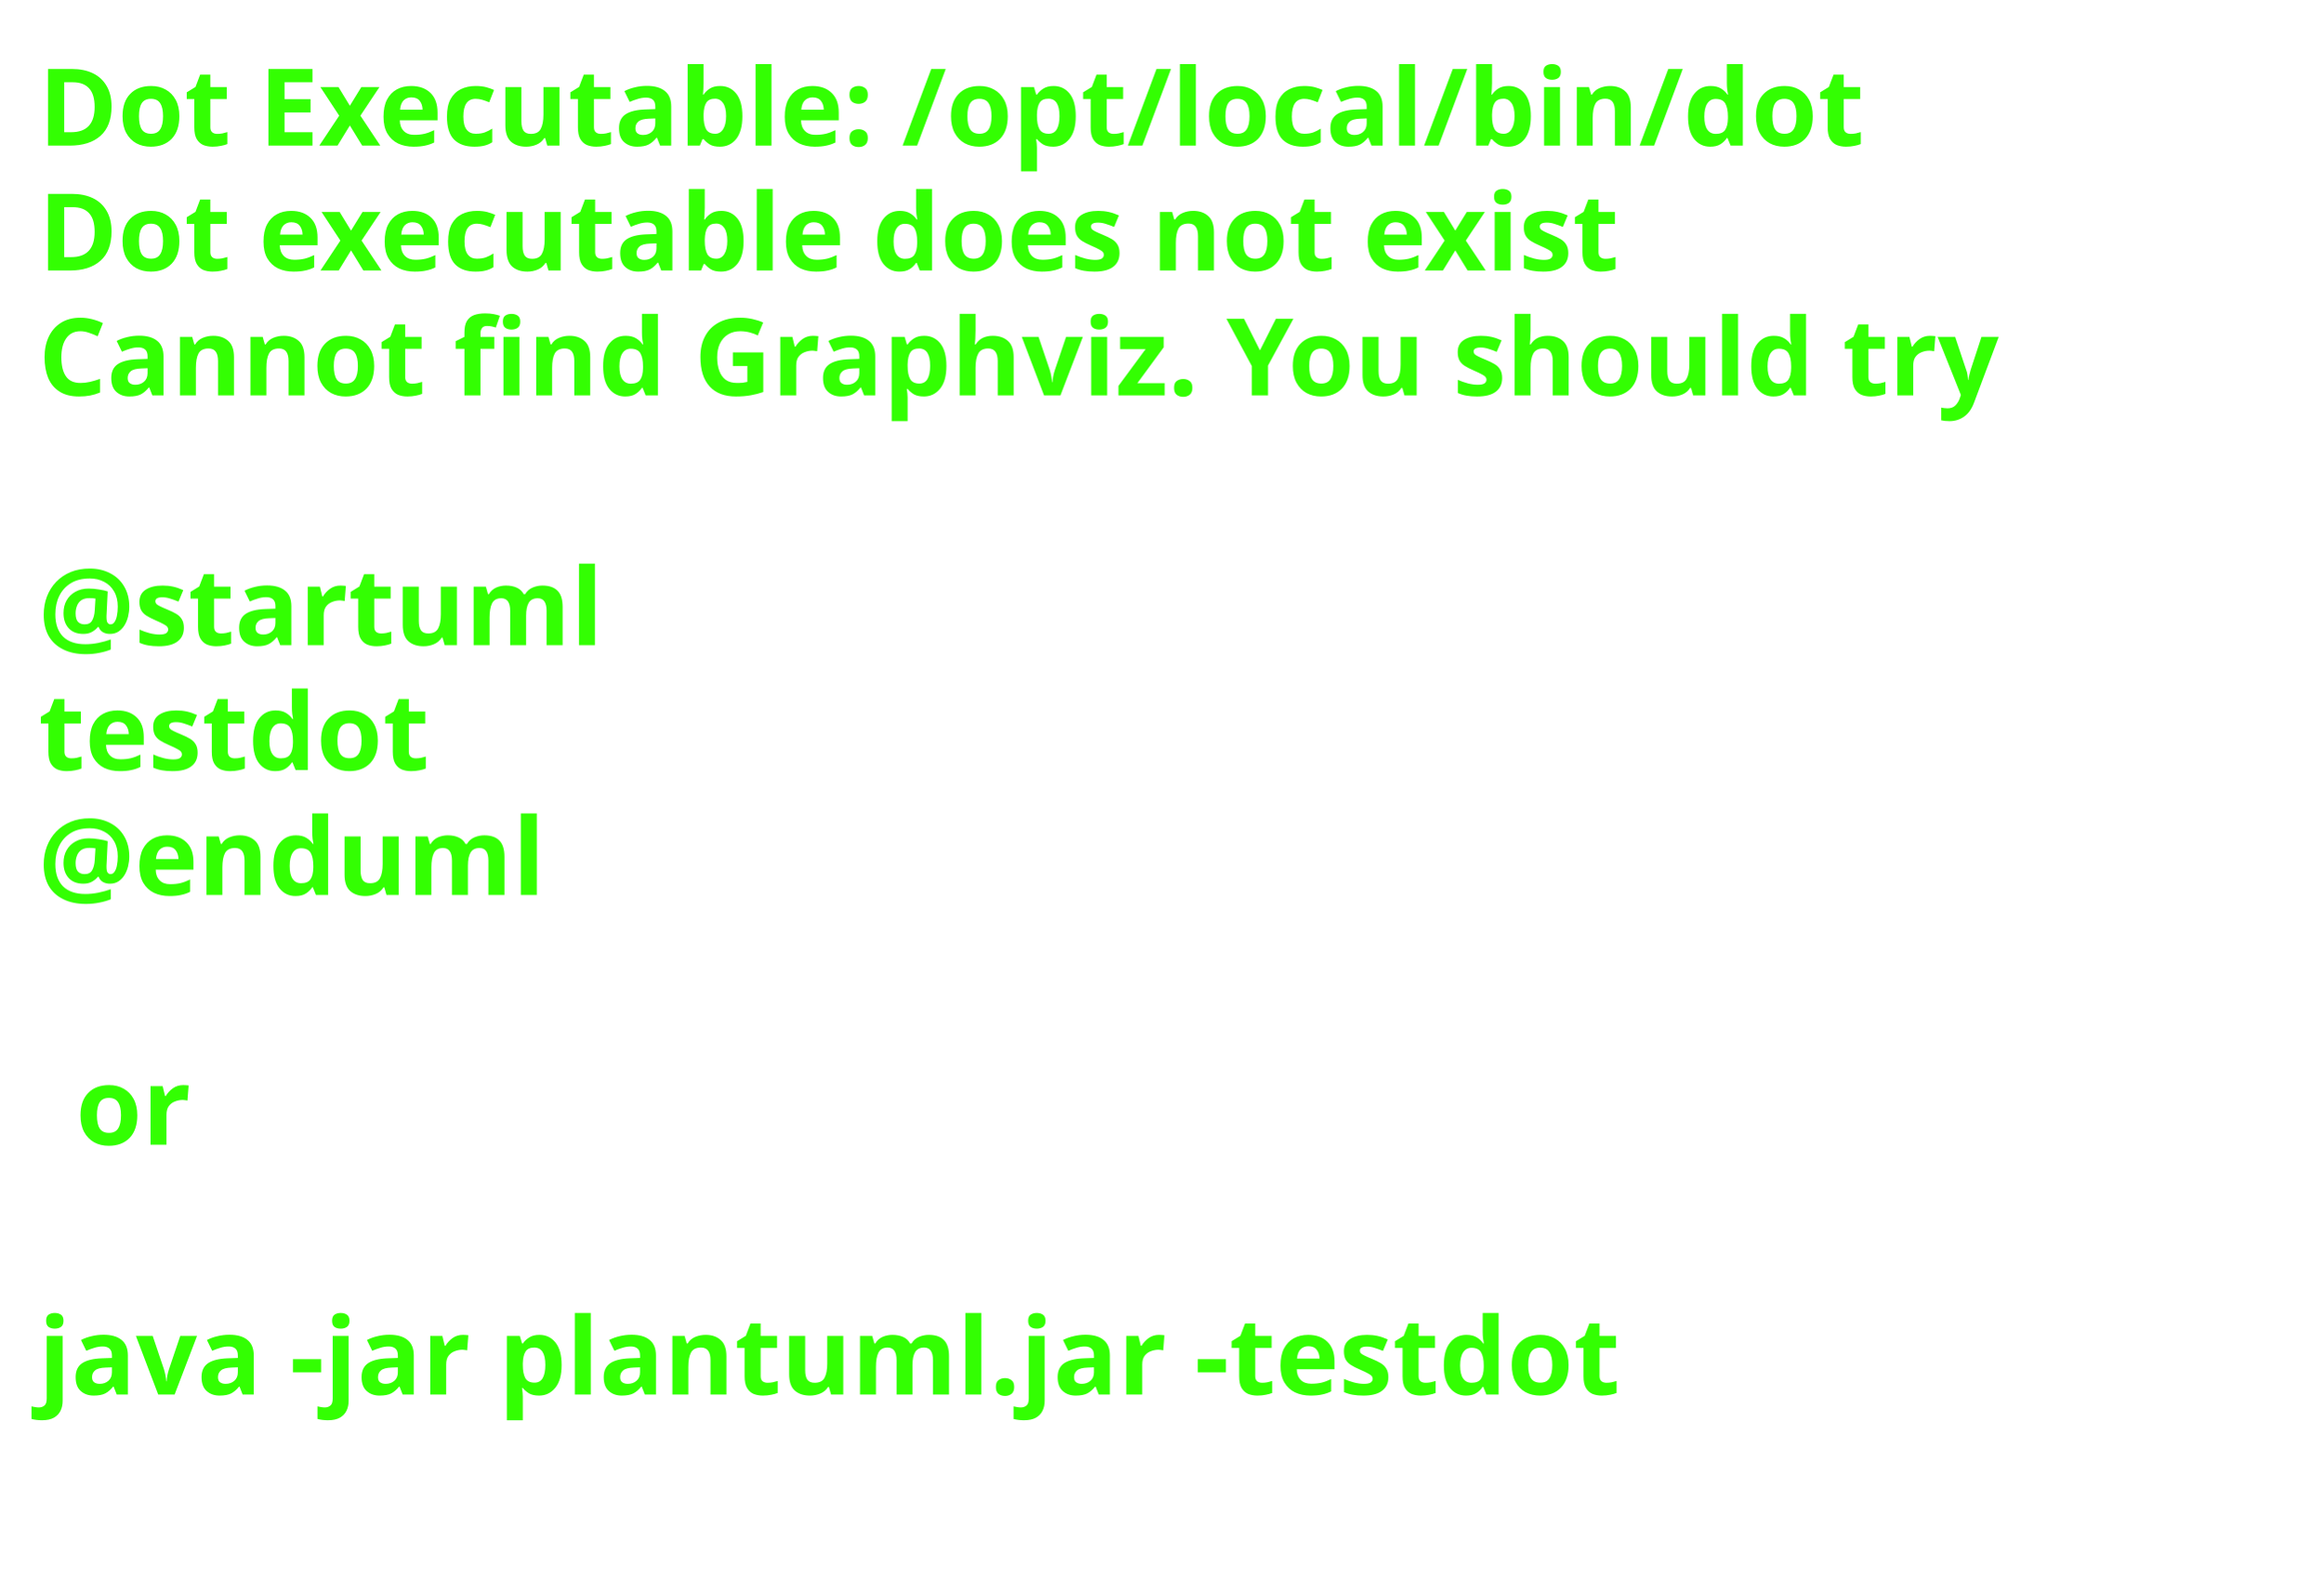
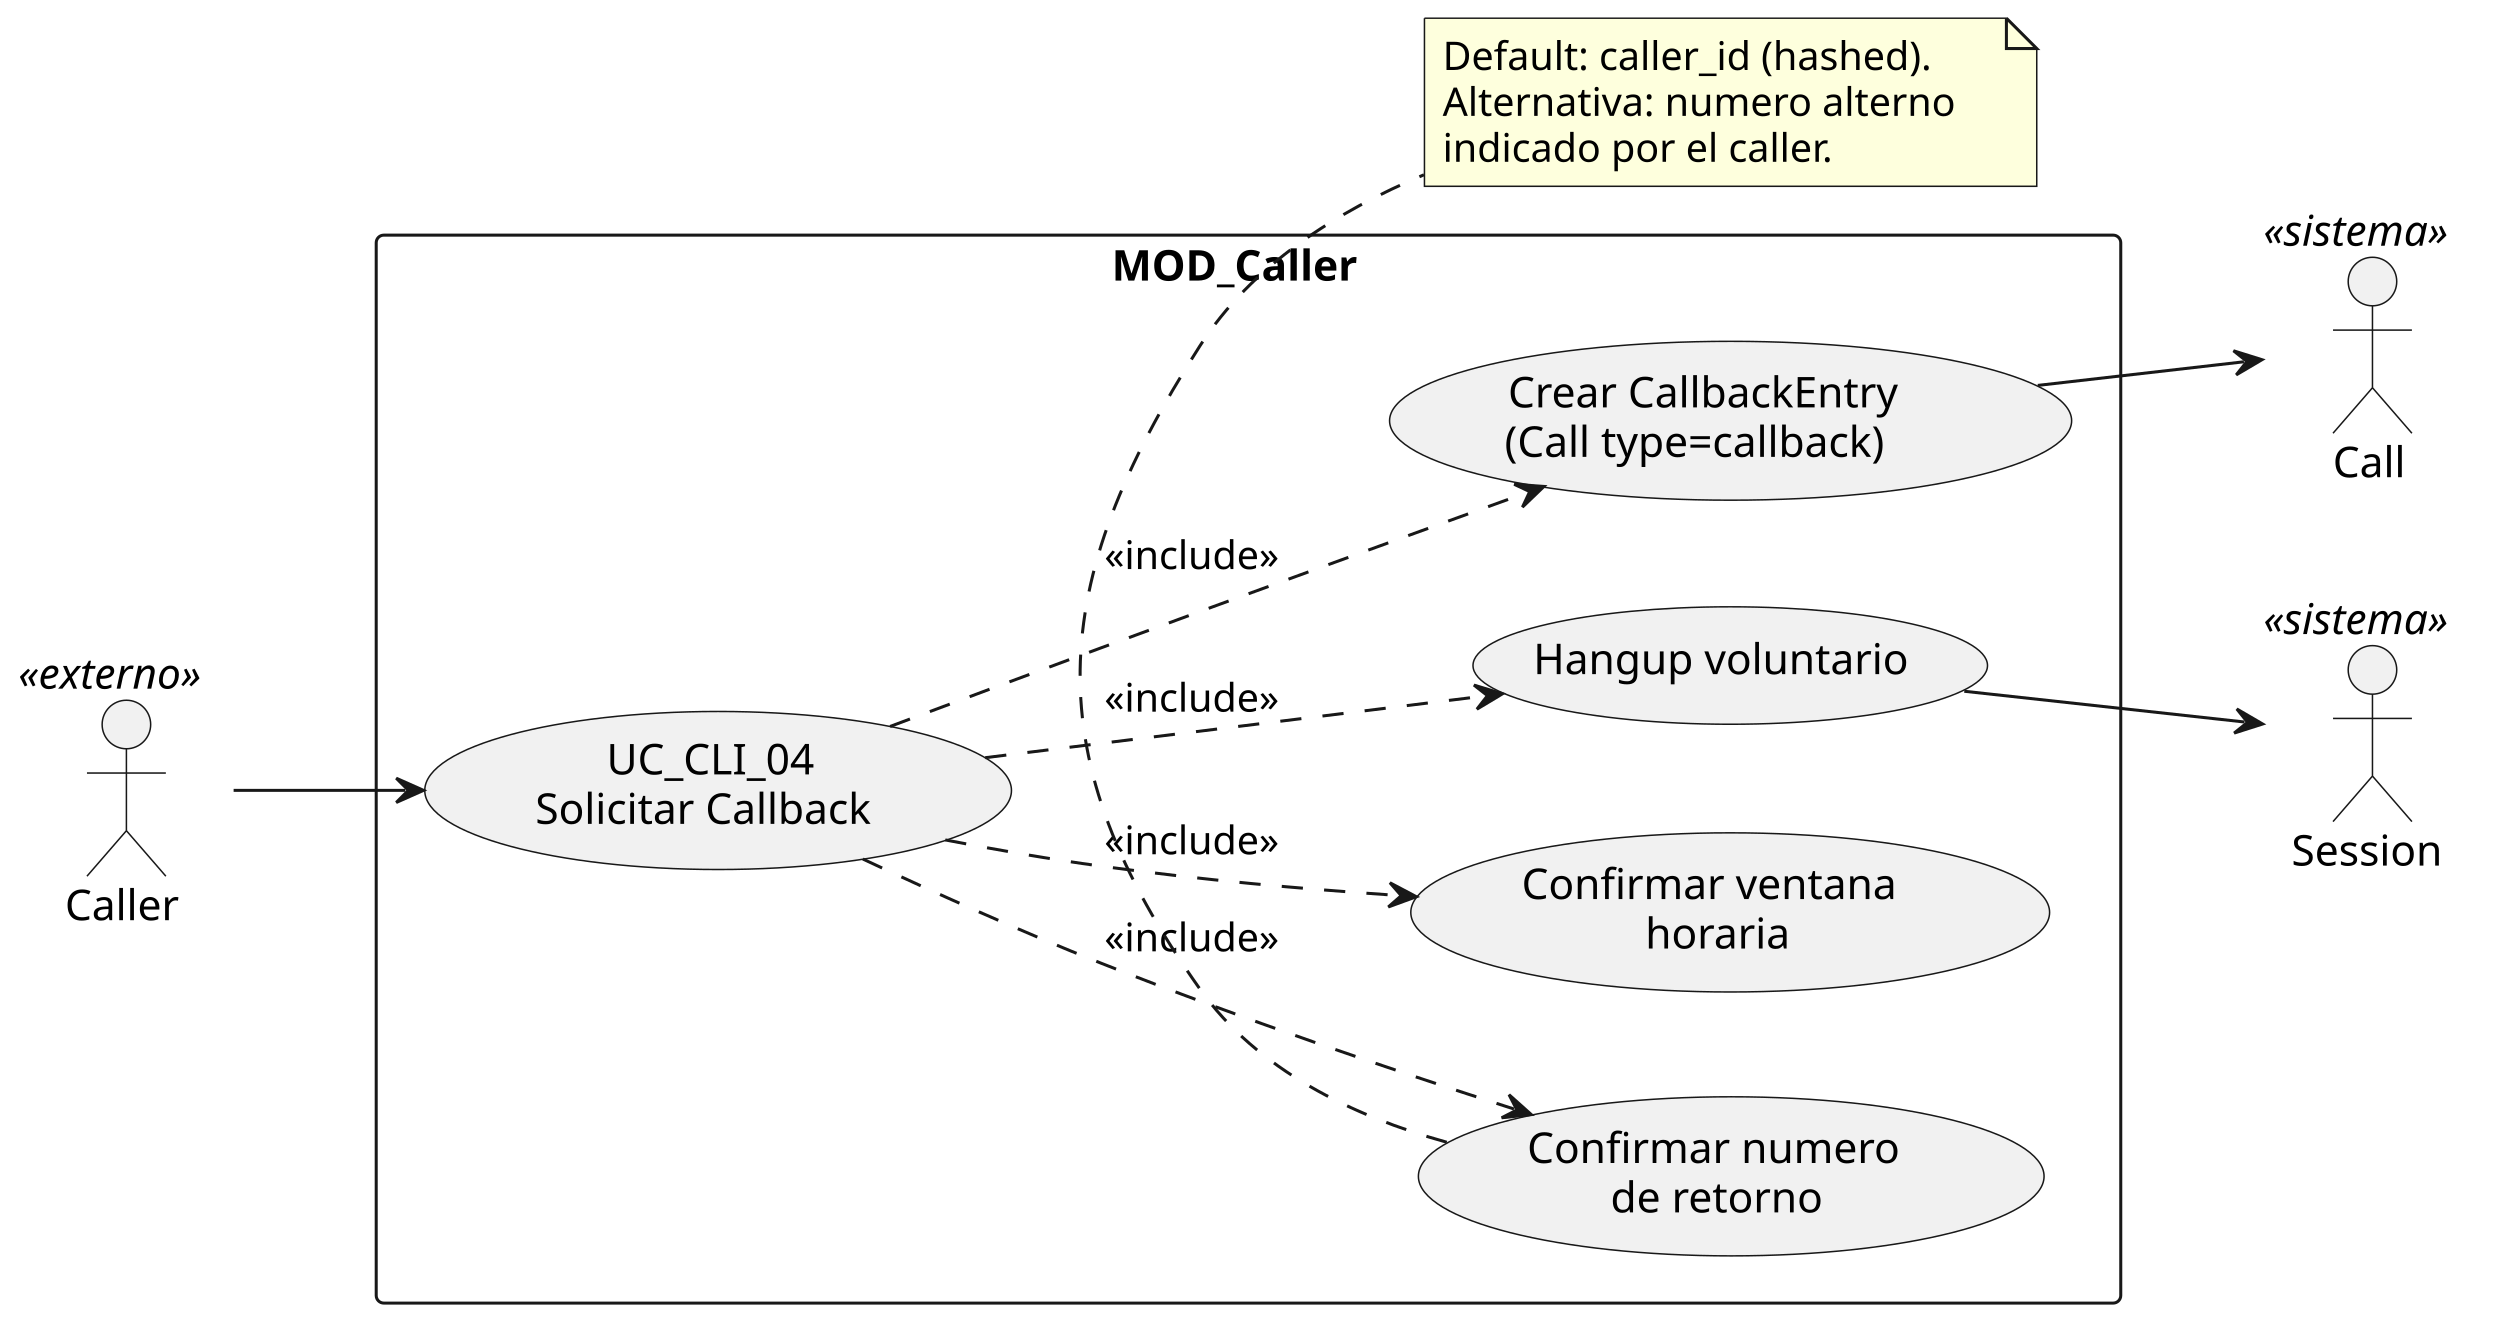
- <svg xmlns="http://www.w3.org/2000/svg" contentStyleType="text/css" height="206px" preserveAspectRatio="none" style="width:303px;height:206px;background:#FFFFFF;" version="1.1" viewBox="0 0 303 206" width="303px" zoomAndPan="magnify">
+ <svg xmlns="http://www.w3.org/2000/svg" contentStyleType="text/css" height="435px" preserveAspectRatio="none" style="width:824px;height:435px;background:#FFFFFF;" version="1.1" viewBox="0 0 824 435" width="824px" zoomAndPan="magnify">
  <defs />
  <g>
-     <text fill="#33FF02" font-family="sans-serif" font-size="14" font-weight="bold" lengthAdjust="spacing" textLength="264.954" x="5" y="19">Dot Executable: /opt/local/bin/dot</text>
-     <text fill="#33FF02" font-family="sans-serif" font-size="14" font-weight="bold" lengthAdjust="spacing" textLength="236.264" x="5" y="35.297">Dot executable does not exist</text>
-     <text fill="#33FF02" font-family="sans-serif" font-size="14" font-weight="bold" lengthAdjust="spacing" textLength="291.587" x="5" y="51.594">Cannot find Graphviz. You should try</text>
-     <text fill="#33FF02" font-family="sans-serif" font-size="14" font-weight="bold" lengthAdjust="spacing" textLength="4.874" x="5" y="67.891"> </text>
-     <text fill="#33FF02" font-family="sans-serif" font-size="14" font-weight="bold" lengthAdjust="spacing" textLength="81.423" x="5" y="84.188">@startuml</text>
-     <text fill="#33FF02" font-family="sans-serif" font-size="14" font-weight="bold" lengthAdjust="spacing" textLength="57.545" x="5" y="100.484">testdot</text>
-     <text fill="#33FF02" font-family="sans-serif" font-size="14" font-weight="bold" lengthAdjust="spacing" textLength="72.837" x="5" y="116.781">@enduml</text>
-     <text fill="#33FF02" font-family="sans-serif" font-size="14" font-weight="bold" lengthAdjust="spacing" textLength="4.874" x="5" y="133.078"> </text>
-     <text fill="#33FF02" font-family="sans-serif" font-size="14" font-weight="bold" lengthAdjust="spacing" textLength="16.523" x="9.874" y="149.375">or</text>
-     <text fill="#33FF02" font-family="sans-serif" font-size="14" font-weight="bold" lengthAdjust="spacing" textLength="4.874" x="5" y="165.672"> </text>
-     <text fill="#33FF02" font-family="sans-serif" font-size="14" font-weight="bold" lengthAdjust="spacing" textLength="234.507" x="5" y="181.969">java -jar plantuml.jar -testdot</text>
-     <text fill="#33FF02" font-family="sans-serif" font-size="14" font-weight="bold" lengthAdjust="spacing" textLength="4.874" x="5" y="198.266"> </text>
+     <g id="cluster_MOD_Caller">
+       <rect fill="none" height="352" rx="2.5" ry="2.5" style="stroke:#181818;stroke-width:1.0;" width="575" x="124" y="77.5" />
+       <text fill="#000000" font-family="sans-serif" font-size="14" font-weight="bold" lengthAdjust="spacing" textLength="90.173" x="366.414" y="92.495">MOD_Caller</text>
+     </g>
+     <g id="elem_UC_CLI_04">
+       <ellipse cx="236.69" cy="260.547" fill="#F1F1F1" rx="96.69" ry="26.047" style="stroke:#181818;stroke-width:0.5;" />
+       <text fill="#000000" font-family="sans-serif" font-size="14" lengthAdjust="spacing" textLength="73.541" x="199.919" y="255.245">UC_CLI_04</text>
+       <text fill="#000000" font-family="sans-serif" font-size="14" lengthAdjust="spacing" textLength="120.497" x="176.441" y="271.542">Solicitar Callback</text>
+     </g>
+     <g id="elem_CONFIRM_NUM">
+       <ellipse cx="570.613" cy="387.72" fill="#F1F1F1" rx="103.113" ry="26.22" style="stroke:#181818;stroke-width:0.5;" />
+       <text fill="#000000" font-family="sans-serif" font-size="14" lengthAdjust="spacing" textLength="128.529" x="503.348" y="383.319">Confirmar numero</text>
+       <text fill="#000000" font-family="sans-serif" font-size="14" lengthAdjust="spacing" textLength="73.568" x="530.829" y="399.616">de retorno</text>
+     </g>
+     <g id="elem_CONFIRM_WINDOW">
+       <ellipse cx="570.274" cy="300.729" fill="#F1F1F1" rx="105.274" ry="26.229" style="stroke:#181818;stroke-width:0.5;" />
+       <text fill="#000000" font-family="sans-serif" font-size="14" lengthAdjust="spacing" textLength="131.503" x="501.522" y="296.329">Confirmar ventana</text>
+       <text fill="#000000" font-family="sans-serif" font-size="14" lengthAdjust="spacing" textLength="49.998" x="542.275" y="312.625">horaria</text>
+     </g>
+     <g id="elem_CREATE_CB">
+       <ellipse cx="570.407" cy="138.68" fill="#F1F1F1" rx="112.407" ry="26.18" style="stroke:#181818;stroke-width:0.5;" />
+       <text fill="#000000" font-family="sans-serif" font-size="14" lengthAdjust="spacing" textLength="139.583" x="497.051" y="134.279">Crear CallbackEntry</text>
+       <text fill="#000000" font-family="sans-serif" font-size="14" lengthAdjust="spacing" textLength="141.839" x="495.923" y="150.576">(Call type=callback)</text>
+     </g>
+     <g id="elem_HANGUP">
+       <ellipse cx="570.291" cy="219.358" fill="#F1F1F1" rx="84.791" ry="19.358" style="stroke:#181818;stroke-width:0.5;" />
+       <text fill="#000000" font-family="sans-serif" font-size="14" lengthAdjust="spacing" textLength="129.842" x="505.365" y="222.206">Hangup voluntario</text>
+     </g>
+     <g id="elem_Caller">
+       <ellipse cx="41.663" cy="238.797" fill="#F1F1F1" rx="8" ry="8" style="stroke:#181818;stroke-width:0.5;" />
+       <path d="M41.663,246.797 L41.663,273.797 M28.663,254.797 L54.663,254.797 M41.663,273.797 L28.663,288.797 M41.663,273.797 L54.663,288.797 " fill="none" style="stroke:#181818;stroke-width:0.5;" />
+       <text fill="#000000" font-family="sans-serif" font-size="14" lengthAdjust="spacing" textLength="40.503" x="21.412" y="303.292">Caller</text>
+       <text fill="#000000" font-family="sans-serif" font-size="14" font-style="italic" lengthAdjust="spacing" textLength="71.326" x="6" y="226.995">«externo»</text>
+     </g>
+     <g id="elem_Call">
+       <ellipse cx="781.964" cy="92.797" fill="#F1F1F1" rx="8" ry="8" style="stroke:#181818;stroke-width:0.5;" />
+       <path d="M781.964,100.797 L781.964,127.797 M768.964,108.797 L794.964,108.797 M781.964,127.797 L768.964,142.797 M781.964,127.797 L794.964,142.797 " fill="none" style="stroke:#181818;stroke-width:0.5;" />
+       <text fill="#000000" font-family="sans-serif" font-size="14" lengthAdjust="spacing" textLength="26.134" x="768.897" y="157.292">Call</text>
+       <text fill="#000000" font-family="sans-serif" font-size="14" font-style="italic" lengthAdjust="spacing" textLength="71.928" x="746" y="80.995">«sistema»</text>
+     </g>
+     <g id="elem_Session">
+       <ellipse cx="781.964" cy="220.797" fill="#F1F1F1" rx="8" ry="8" style="stroke:#181818;stroke-width:0.5;" />
+       <path d="M781.964,228.797 L781.964,255.797 M768.964,236.797 L794.964,236.797 M781.964,255.797 L768.964,270.797 M781.964,255.797 L794.964,270.797 " fill="none" style="stroke:#181818;stroke-width:0.5;" />
+       <text fill="#000000" font-family="sans-serif" font-size="14" lengthAdjust="spacing" textLength="53.416" x="755.256" y="285.292">Session</text>
+       <text fill="#000000" font-family="sans-serif" font-size="14" font-style="italic" lengthAdjust="spacing" textLength="71.928" x="746" y="208.995">«sistema»</text>
+     </g>
+     <g id="elem_GMN18">
+       <path d="M469.5,6 L469.5,61.398 L671.313,61.398 L671.313,16 L661.313,6 L469.5,6 " fill="#FEFFDD" style="stroke:#181818;stroke-width:0.5;" />
+       <path d="M661.313,6 L661.313,16 L671.313,16 L661.313,6 " fill="#FEFFDD" style="stroke:#181818;stroke-width:1.0;" />
+       <text fill="#000000" font-family="sans-serif" font-size="13" lengthAdjust="spacing" textLength="175.932" x="475.5" y="23.067">Default: caller_id (hashed).</text>
+       <text fill="#000000" font-family="sans-serif" font-size="13" lengthAdjust="spacing" textLength="180.813" x="475.5" y="38.2">Alternativa: numero alterno</text>
+       <text fill="#000000" font-family="sans-serif" font-size="13" lengthAdjust="spacing" textLength="140.404" x="475.5" y="53.333">indicado por el caller.</text>
+     </g>
+     <g id="link_Caller_UC_CLI_04">
+       <path d="M77,260.5 C94.68,260.5 111.16,260.5 133.6,260.5 " fill="none" id="Caller-to-UC_CLI_04" style="stroke:#181818;stroke-width:1.0;" />
+       <polygon fill="#181818" points="139.6,260.5,130.6,256.5,134.6,260.5,130.6,264.5,139.6,260.5" style="stroke:#181818;stroke-width:1.0;" />
+     </g>
+     <g id="link_UC_CLI_04_CONFIRM_NUM">
+       <path d="M284.4,283.14 C307.78,294.08 336.63,307.07 363,317.5 C409.82,336.01 458.018,352.353 499.008,365.533 " fill="none" id="UC_CLI_04-to-CONFIRM_NUM" style="stroke:#181818;stroke-width:1.0;stroke-dasharray:7.0,7.0;" />
+       <polygon fill="#181818" points="504.72,367.37,497.377,360.807,499.96,365.839,494.928,368.423,504.72,367.37" style="stroke:#181818;stroke-width:1.0;" />
+       <text fill="#000000" font-family="sans-serif" font-size="13" lengthAdjust="spacing" textLength="63.007" x="364" y="313.567">«include»</text>
+     </g>
+     <g id="link_UC_CLI_04_CONFIRM_WINDOW">
+       <path d="M311.57,276.84 C328.41,280.11 346.27,283.23 363,285.5 C396.66,290.06 427.624,292.881 460.844,295.151 " fill="none" id="UC_CLI_04-to-CONFIRM_WINDOW" style="stroke:#181818;stroke-width:1.0;stroke-dasharray:7.0,7.0;" />
+       <polygon fill="#181818" points="466.83,295.56,458.124,290.956,461.842,295.219,457.578,298.937,466.83,295.56" style="stroke:#181818;stroke-width:1.0;" />
+       <text fill="#000000" font-family="sans-serif" font-size="13" lengthAdjust="spacing" textLength="63.007" x="364" y="281.567">«include»</text>
+     </g>
+     <g id="link_UC_CLI_04_CREATE_CB">
+       <path d="M293.37,239.44 C315.09,231.29 340.19,221.91 363,213.5 C412.03,195.42 462.077,177.249 503.257,162.369 " fill="none" id="UC_CLI_04-to-CREATE_CB" style="stroke:#181818;stroke-width:1.0;stroke-dasharray:7.0,7.0;" />
+       <polygon fill="#181818" points="508.9,160.33,499.076,159.627,504.198,162.029,501.795,167.15,508.9,160.33" style="stroke:#181818;stroke-width:1.0;" />
+       <text fill="#000000" font-family="sans-serif" font-size="13" lengthAdjust="spacing" textLength="63.007" x="364" y="187.567">«include»</text>
+     </g>
+     <g id="link_UC_CLI_04_HANGUP">
+       <path d="M324.73,249.73 C377.75,243.18 438.785,235.646 489.275,229.406 " fill="none" id="UC_CLI_04-to-HANGUP" style="stroke:#181818;stroke-width:1.0;stroke-dasharray:7.0,7.0;" />
+       <polygon fill="#181818" points="495.23,228.67,485.807,225.804,490.268,229.283,486.789,233.744,495.23,228.67" style="stroke:#181818;stroke-width:1.0;" />
+       <text fill="#000000" font-family="sans-serif" font-size="13" lengthAdjust="spacing" textLength="63.007" x="364" y="234.567">«include»</text>
+     </g>
+     <g id="link_CREATE_CB_Call">
+       <path d="M671.65,127.03 C698.16,123.99 719.099,121.594 739.589,119.244 " fill="none" id="CREATE_CB-to-Call" style="stroke:#181818;stroke-width:1.0;" />
+       <polygon fill="#181818" points="745.55,118.56,736.153,115.612,740.583,119.13,737.064,123.559,745.55,118.56" style="stroke:#181818;stroke-width:1.0;" />
+     </g>
+     <g id="link_HANGUP_Session">
+       <path d="M647.43,227.84 C681.04,231.53 712.976,235.036 739.796,237.976 " fill="none" id="HANGUP-to-Session" style="stroke:#181818;stroke-width:1.0;" />
+       <polygon fill="#181818" points="745.76,238.63,737.25,233.673,740.79,238.085,736.378,241.625,745.76,238.63" style="stroke:#181818;stroke-width:1.0;" />
+     </g>
+     <g id="link_CONFIRM_NUM_GMN18">
+       <path d="M476.86,376.48 C445.82,367.86 414.4,352.67 395.5,326 C341.03,249.12 344.67,193.33 395.5,114 C412.46,87.53 440.56,69.65 469.33,57.61 " fill="none" id="CONFIRM_NUM-GMN18" style="stroke:#181818;stroke-width:1.0;stroke-dasharray:7.0,7.0;" />
+     </g>
  </g>
</svg>
